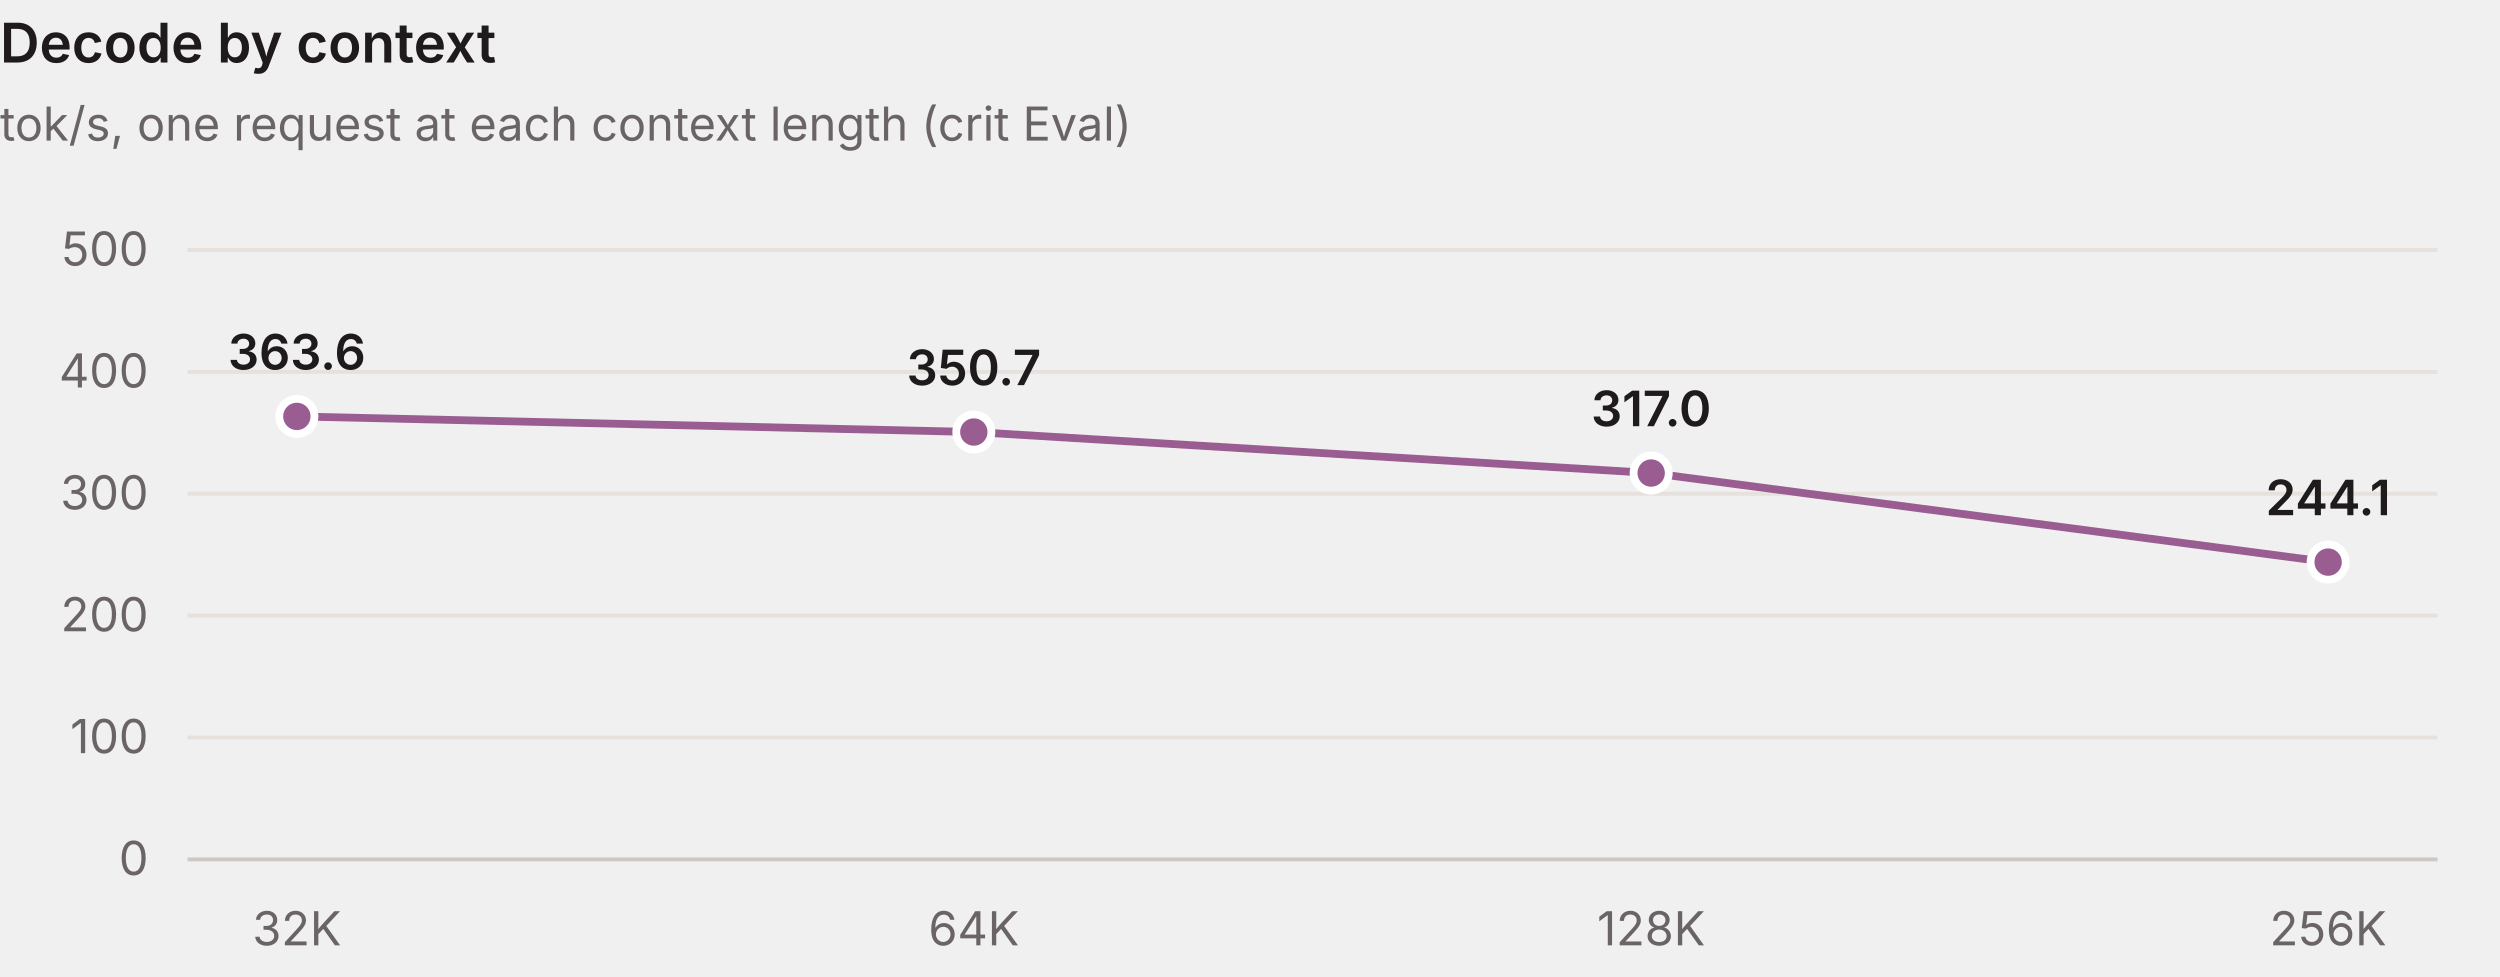
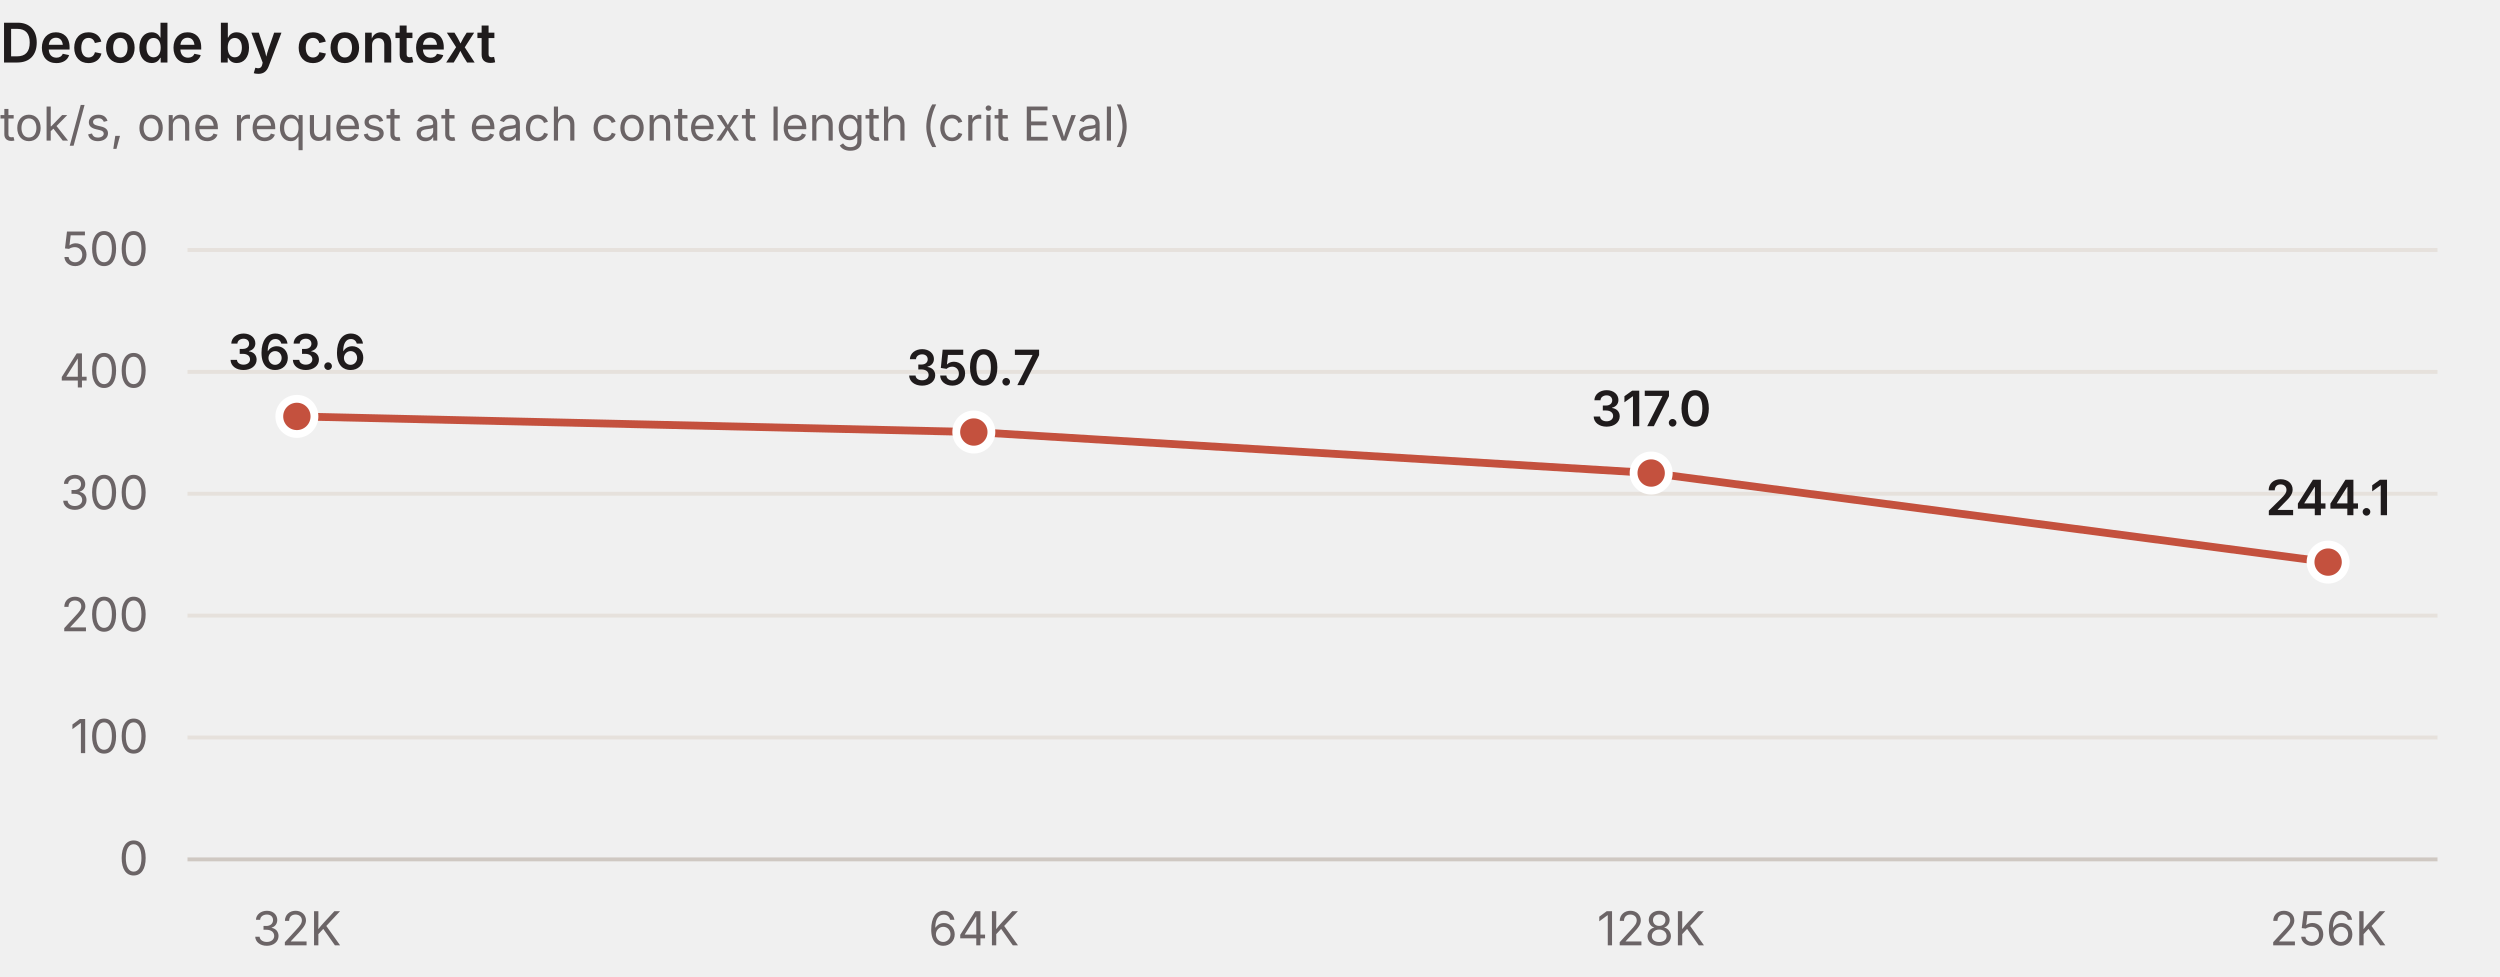
<svg xmlns="http://www.w3.org/2000/svg" viewBox="0 0 640 250" role="img" aria-label="Decode by context">
  <style>
svg { font-family: -apple-system, 'Segoe UI', Inter, Helvetica, Arial, sans-serif; }
.title { fill: #1f1b1c; font-size: 14px; font-weight: 600; }
.subtitle, .tick { fill: #6b6466; font-size: 12px; }
.cat { fill: #4a4446; font-size: 12.5px; }
.value { fill: #1f1b1c; font-size: 12.5px; font-weight: 600; }
.grid { stroke: #e6e1dc; stroke-width: 1; }
.axis { stroke: #cfc8c2; stroke-width: 1; }
- .line { fill: none; stroke: #9a5d92; stroke-width: 2; stroke-linejoin: round; stroke-linecap: round; }
- .dot, .bar { fill: #9a5d92; }
+ .line { fill: none; stroke: #c4513e; stroke-width: 2; stroke-linejoin: round; stroke-linecap: round; }
+ .dot, .bar { fill: #c4513e; }
.dot { stroke: #ffffff; stroke-width: 2; }
@media (prefers-color-scheme: dark) {
  .title, .value { fill: #f5f1e8; } .subtitle, .tick { fill: #8a8385; } .cat { fill: #b9b2ae; }
-   .grid { stroke: #2a2a2a; } .axis { stroke: #3a3a3a; } .line { stroke: #c28abb; } .dot, .bar { fill: #c28abb; } .dot { stroke: #0d1117; }
+   .grid { stroke: #2a2a2a; } .axis { stroke: #3a3a3a; } .line { stroke: #dc6652; } .dot, .bar { fill: #dc6652; } .dot { stroke: #0d1117; }
}
</style>
  <text x="0" y="16" class="title">Decode by context</text>
  <text x="0" y="36" class="subtitle">tok/s, one request at each context length (crit Eval)</text>
  <line x1="48" x2="624" y1="220.0" y2="220.0" class="axis" />
  <text x="38" y="224.0" class="tick" text-anchor="end">0</text>
  <line x1="48" x2="624" y1="188.8" y2="188.8" class="grid" />
  <text x="38" y="192.8" class="tick" text-anchor="end">100</text>
  <line x1="48" x2="624" y1="157.6" y2="157.6" class="grid" />
  <text x="38" y="161.6" class="tick" text-anchor="end">200</text>
  <line x1="48" x2="624" y1="126.4" y2="126.4" class="grid" />
  <text x="38" y="130.4" class="tick" text-anchor="end">300</text>
  <line x1="48" x2="624" y1="95.2" y2="95.2" class="grid" />
  <text x="38" y="99.2" class="tick" text-anchor="end">400</text>
  <line x1="48" x2="624" y1="64.0" y2="64.0" class="grid" />
  <text x="38" y="68.0" class="tick" text-anchor="end">500</text>
  <path d="M76.0 106.6 L249.3 110.6 L422.7 121.1 L596.0 143.9" class="line" />
  <circle cx="76.0" cy="106.6" r="4.5" class="dot" />
  <text x="76.0" y="94.6" class="value" text-anchor="middle">363.6</text>
  <text x="76.0" y="242" class="tick" text-anchor="middle">32K</text>
  <circle cx="249.3" cy="110.6" r="4.5" class="dot" />
  <text x="249.3" y="98.6" class="value" text-anchor="middle">350.7</text>
  <text x="249.3" y="242" class="tick" text-anchor="middle">64K</text>
  <circle cx="422.7" cy="121.1" r="4.5" class="dot" />
  <text x="422.7" y="109.1" class="value" text-anchor="middle">317.0</text>
  <text x="422.7" y="242" class="tick" text-anchor="middle">128K</text>
  <circle cx="596.0" cy="143.9" r="4.5" class="dot" />
  <text x="596.0" y="131.9" class="value" text-anchor="middle">244.1</text>
  <text x="596.0" y="242" class="tick" text-anchor="middle">256K</text>
</svg>
